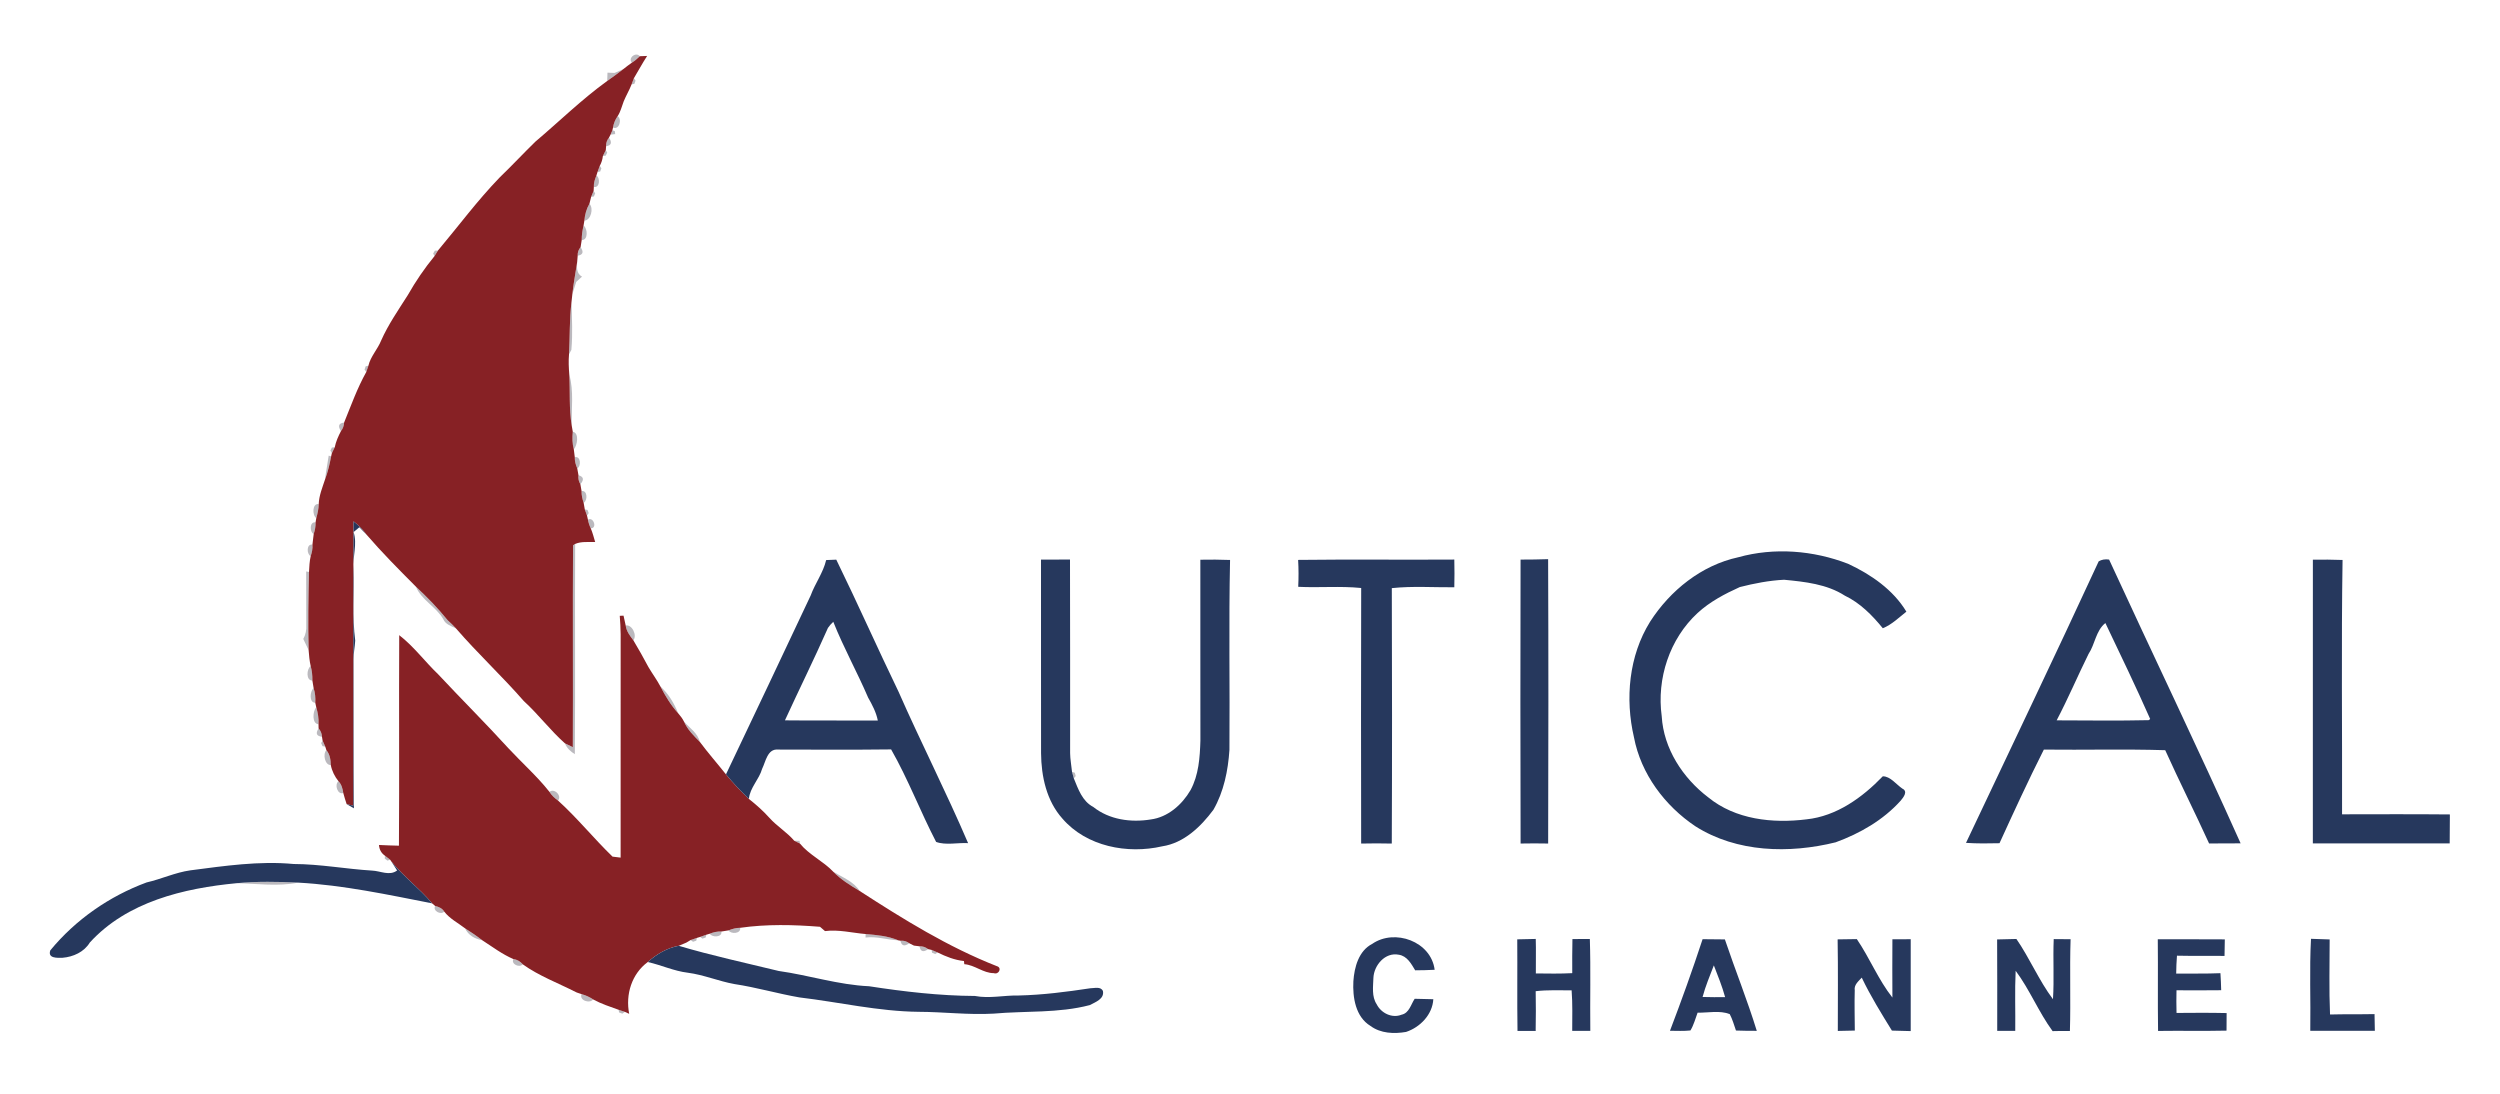
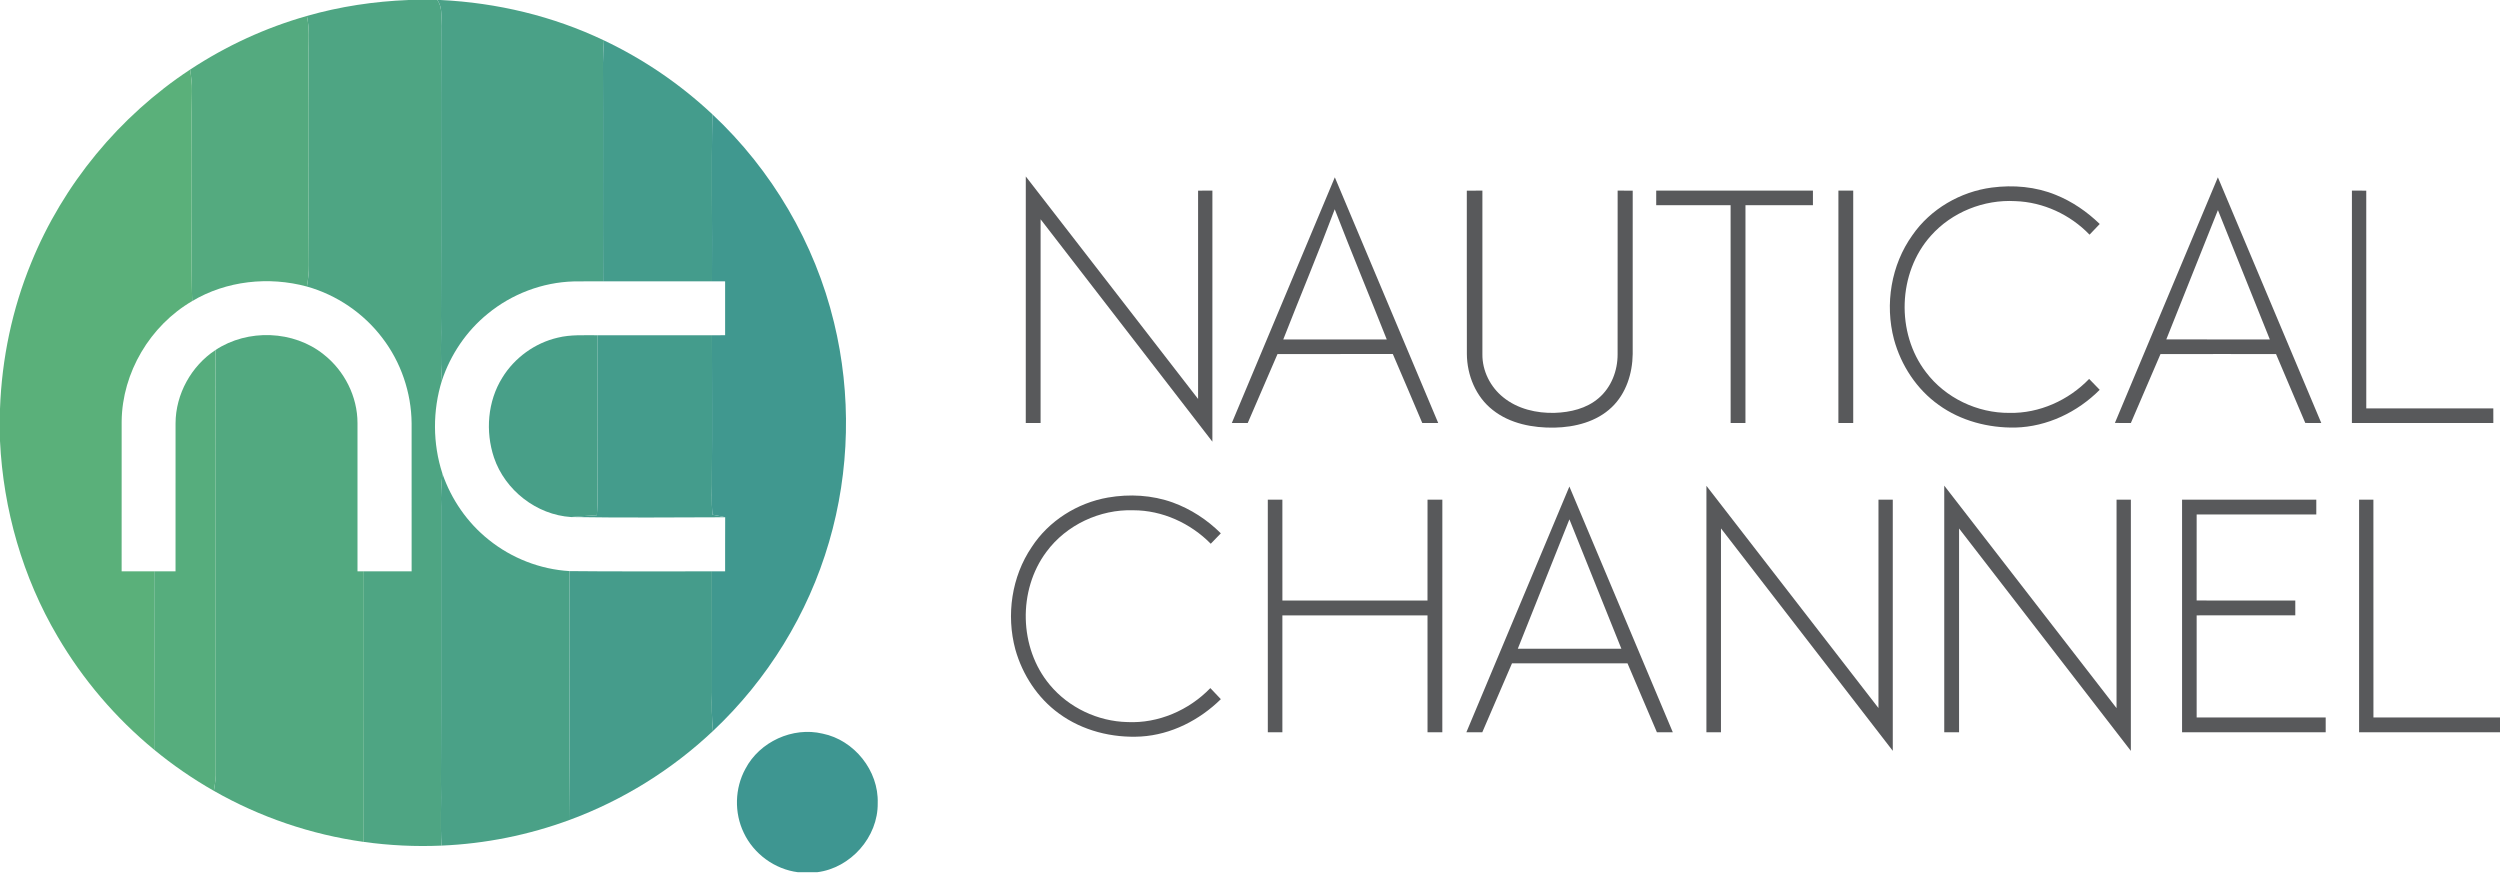
- <svg xmlns="http://www.w3.org/2000/svg" width="800pt" height="350pt" viewBox="0 0 800 350" version="1.1">
-   <g id="#302b3b54">
-     <path fill="#302b3b" opacity="0.33" d=" M 202.20 20.05 C 200.81 18.58 203.53 16.46 204.74 17.99 C 203.96 18.75 203.14 19.49 202.20 20.05 Z" />
-     <path fill="#302b3b" opacity="0.33" d=" M 196.67 23.33 C 197.58 22.92 198.50 22.53 199.43 22.14 C 197.76 23.46 196.04 24.69 194.31 25.91 C 194.33 25.25 194.37 23.92 194.39 23.25 C 195.15 23.28 195.91 23.31 196.67 23.33 Z" />
-     <path fill="#302b3b" opacity="0.33" d=" M 202.10 27.01 C 202.29 26.51 202.66 25.52 202.85 25.02 L 203.38 25.81 L 202.99 26.84 L 202.10 27.01 Z" />
-     <path fill="#302b3b" opacity="0.33" d=" M 199.52 32.62 C 199.53 32.58 199.57 32.50 199.58 32.45 C 199.57 32.50 199.53 32.58 199.52 32.62 Z" />
-     <path fill="#302b3b" opacity="0.33" d=" M 196.17 40.81 C 196.36 39.49 196.88 38.25 197.65 37.16 C 199.17 38.17 198.10 41.72 196.17 40.81 Z" />
-     <path fill="#302b3b" opacity="0.33" d=" M 195.36 43.09 C 195.51 42.73 195.82 42.02 195.97 41.67 L 196.76 41.98 L 196.86 42.91 C 196.49 42.95 195.74 43.04 195.36 43.09 Z" />
-     <path fill="#302b3b" opacity="0.33" d=" M 193.95 46.80 C 193.90 45.77 194.21 44.85 194.88 44.04 C 195.95 45.61 195.64 46.53 193.95 46.80 Z" />
-     <path fill="#302b3b" opacity="0.33" d=" M 192.92 49.92 C 193.16 49.45 193.63 48.50 193.86 48.03 L 194.31 48.84 L 193.83 49.81 L 192.92 49.92 Z" />
-     <path fill="#302b3b" opacity="0.33" d=" M 191.19 55.07 C 191.37 54.57 191.74 53.57 191.93 53.07 L 192.45 53.85 L 192.07 54.87 L 191.19 55.07 Z" />
-     <path fill="#302b3b" opacity="0.33" d=" M 190.03 59.81 C 189.96 58.54 190.37 57.33 190.85 56.17 C 192.16 56.98 191.90 60.26 190.03 59.81 Z" />
-     <path fill="#302b3b" opacity="0.33" d=" M 189.16 63.01 C 189.36 62.53 189.76 61.55 189.96 61.07 L 190.46 61.86 L 190.05 62.86 L 189.16 63.01 Z" />
-     <path fill="#302b3b" opacity="0.33" d=" M 187.00 70.61 C 187.15 68.70 187.65 66.85 188.62 65.19 C 190.05 66.68 189.08 70.49 187.00 70.61 Z" />
-     <path fill="#302b3b" opacity="0.33" d=" M 186.15 76.79 C 186.14 75.22 186.38 73.68 186.74 72.16 C 188.09 73.14 188.24 76.96 186.15 76.79 Z" />
-     <path fill="#302b3b" opacity="0.33" d=" M 184.86 81.82 C 184.80 80.79 185.11 79.88 185.79 79.09 C 186.86 80.65 186.55 81.56 184.86 81.82 Z" />
-     <path fill="#302b3b" opacity="0.33" d=" M 139.17 80.19 L 140.13 80.19 C 139.86 80.63 139.31 81.52 139.04 81.96 L 138.61 81.12 L 139.17 80.19 Z" />
-     <path fill="#302b3b" opacity="0.33" d=" M 183.15 94.16 C 183.50 90.68 184.21 87.24 184.70 83.78 C 184.61 85.55 184.39 87.51 186.24 88.52 C 185.63 89.08 185.01 89.64 184.40 90.20 C 183.99 91.52 183.58 92.84 183.15 94.16 Z" />
-     <path fill="#302b3b" opacity="0.33" d=" M 130.41 94.57 C 130.44 94.52 130.51 94.41 130.54 94.36 C 130.51 94.41 130.44 94.52 130.41 94.57 Z" />
-     <path fill="#302b3b" opacity="0.33" d=" M 182.09 113.35 C 182.38 107.82 182.20 102.26 182.87 96.75 C 183.02 101.81 183.30 106.92 182.84 111.96 C 182.65 112.31 182.28 113.01 182.09 113.35 Z" />
-     <path fill="#302b3b" opacity="0.33" d=" M 117.01 117.22 L 117.89 117.02 C 117.72 117.53 117.38 118.53 117.21 119.04 L 116.65 118.26 L 117.01 117.22 Z" />
-     <path fill="#302b3b" opacity="0.33" d=" M 182.17 119.84 C 183.67 125.15 182.84 130.74 182.95 136.18 C 182.05 130.78 182.46 125.28 182.17 119.84 Z" />
-     <path fill="#302b3b" opacity="0.33" d=" M 109.10 137.96 C 108.04 136.32 108.37 135.41 110.11 135.23 C 110.06 136.25 109.73 137.16 109.10 137.96 Z" />
-     <path fill="#302b3b" opacity="0.33" d=" M 183.29 138.16 C 185.40 138.50 184.77 142.49 183.62 143.80 C 183.11 141.95 183.12 140.04 183.29 138.16 Z" />
-     <path fill="#302b3b" opacity="0.33" d=" M 106.21 143.21 L 107.12 143.12 C 106.89 143.59 106.43 144.53 106.20 145.00 L 105.73 144.18 L 106.21 143.21 Z" />
-     <path fill="#302b3b" opacity="0.33" d=" M 105.18 145.81 L 105.97 146.03 C 105.49 148.53 104.92 151.02 104.02 153.40 C 104.29 150.85 104.83 148.35 105.18 145.81 Z" />
-     <path fill="#302b3b" opacity="0.33" d=" M 183.93 146.30 C 185.81 145.82 186.07 149.11 184.72 149.89 C 184.23 148.75 183.88 147.55 183.93 146.30 Z" />
-     <path fill="#302b3b" opacity="0.33" d=" M 185.11 152.07 C 186.77 152.54 186.97 153.50 185.72 154.95 C 185.18 154.06 184.97 153.10 185.11 152.07 Z" />
-     <path fill="#302b3b" opacity="0.33" d=" M 186.10 157.14 C 188.00 156.80 188.10 160.13 186.77 160.91 C 186.35 159.69 186.06 158.43 186.10 157.14 Z" />
-     <path fill="#302b3b" opacity="0.33" d=" M 101.21 165.81 C 99.85 164.82 99.92 160.97 101.99 161.31 C 101.96 162.85 101.62 164.34 101.21 165.81 Z" />
-     <path fill="#302b3b" opacity="0.33" d=" M 187.13 163.00 L 188.01 163.18 L 188.39 164.20 L 187.84 164.98 C 187.67 164.49 187.31 163.49 187.13 163.00 Z" />
-     <path fill="#302b3b" opacity="0.33" d=" M 188.14 166.30 C 189.87 165.19 191.24 169.11 189.04 169.06 C 188.61 168.18 188.31 167.26 188.14 166.30 Z" />
-     <path fill="#302b3b" opacity="0.33" d=" M 100.38 170.90 C 99.02 170.15 99.05 166.82 100.98 167.16 C 101.02 168.44 100.79 169.69 100.38 170.90 Z" />
-     <path fill="#302b3b" opacity="0.33" d=" M 99.42 177.97 C 98.05 177.26 98.08 173.93 99.98 174.28 C 100.10 175.54 99.81 176.78 99.42 177.97 Z" />
-     <path fill="#302b3b" opacity="0.33" d=" M 183.37 174.50 L 184.05 174.06 C 183.93 196.48 184.13 218.91 183.95 241.33 C 182.56 240.51 181.39 239.39 180.78 237.87 C 181.41 238.17 182.67 238.78 183.30 239.09 C 183.40 217.56 183.24 196.03 183.37 174.50 Z" />
-     <path fill="#302b3b" opacity="0.33" d=" M 97.98 182.87 L 98.88 183.02 C 98.67 191.36 98.54 199.72 98.76 208.06 C 98.19 206.86 97.62 205.66 97.05 204.46 C 97.82 203.10 98.10 201.56 98.01 200.02 C 97.99 194.30 97.98 188.59 97.98 182.87 Z" />
-     <path fill="#302b3b" opacity="0.33" d=" M 133.08 187.72 C 136.67 191.08 140.13 194.60 143.22 198.44 C 144.15 199.30 145.09 200.16 145.94 201.12 C 144.44 200.35 142.57 199.84 141.85 198.15 C 139.57 194.15 134.87 192.05 133.08 187.72 Z" />
-     <path fill="#302b3b" opacity="0.33" d=" M 200.22 200.16 C 202.24 199.72 203.98 203.33 202.67 204.89 C 201.58 203.47 200.44 201.99 200.22 200.16 Z" />
-     <path fill="#302b3b" opacity="0.33" d=" M 99.42 213.14 C 99.83 214.64 99.99 216.20 99.96 217.76 C 97.89 217.84 98.07 214.11 99.42 213.14 Z" />
-     <path fill="#302b3b" opacity="0.33" d=" M 207.46 213.39 C 207.49 213.44 207.54 213.54 207.57 213.58 C 207.54 213.54 207.49 213.44 207.46 213.39 Z" />
-     <path fill="#302b3b" opacity="0.33" d=" M 100.36 220.19 C 100.85 221.70 100.99 223.29 100.89 224.88 C 98.85 224.89 99.14 221.23 100.36 220.19 Z" />
-     <path fill="#302b3b" opacity="0.33" d=" M 211.32 219.65 C 213.92 221.98 215.72 225.05 217.03 228.27 C 214.69 225.70 212.90 222.71 211.32 219.65 Z" />
-     <path fill="#302b3b" opacity="0.33" d=" M 167.55 224.26 C 167.59 224.30 167.67 224.38 167.71 224.42 C 167.67 224.38 167.59 224.30 167.55 224.26 Z" />
-     <path fill="#302b3b" opacity="0.33" d=" M 101.19 226.28 C 101.71 228.06 102.04 229.90 101.92 231.77 C 99.75 231.58 100.06 227.64 101.19 226.28 Z" />
-     <path fill="#302b3b" opacity="0.33" d=" M 218.87 230.90 C 220.67 232.95 223.28 234.58 223.94 237.40 C 222.00 235.44 219.98 233.48 218.87 230.90 Z" />
-     <path fill="#302b3b" opacity="0.33" d=" M 101.95 233.09 C 102.63 233.85 102.99 234.74 103.03 235.76 C 101.27 235.56 100.91 234.67 101.95 233.09 Z" />
-     <path fill="#302b3b" opacity="0.33" d=" M 103.23 236.99 C 103.45 237.48 103.88 238.44 104.09 238.93 L 103.20 238.78 L 102.76 237.79 L 103.23 236.99 Z" />
-     <path fill="#302b3b" opacity="0.33" d=" M 104.44 240.03 C 105.55 241.39 105.83 243.10 105.85 244.81 C 103.96 244.91 103.22 241.28 104.44 240.03 Z" />
-     <path fill="#302b3b" opacity="0.33" d=" M 343.05 247.01 L 343.94 247.27 L 344.23 248.34 L 343.62 249.07 C 343.48 248.55 343.19 247.52 343.05 247.01 Z" />
-     <path fill="#302b3b" opacity="0.33" d=" M 108.31 249.99 C 109.30 251.01 109.65 252.39 109.85 253.76 C 108.02 254.44 106.93 251.03 108.31 249.99 Z" />
-     <path fill="#302b3b" opacity="0.33" d=" M 175.84 253.42 C 177.32 252.04 179.95 254.69 178.56 256.17 C 177.49 255.42 176.53 254.53 175.84 253.42 Z" />
-     <path fill="#302b3b" opacity="0.33" d=" M 254.16 269.04 C 254.59 269.04 255.45 269.04 255.87 269.05 L 255.96 269.92 C 255.51 269.70 254.61 269.26 254.16 269.04 Z" />
-     <path fill="#302b3b" opacity="0.33" d=" M 123.18 273.82 C 123.60 274.15 124.44 274.79 124.85 275.12 L 123.98 275.40 L 123.12 274.74 L 123.18 273.82 Z" />
-     <path fill="#302b3b" opacity="0.33" d=" M 266.63 278.94 C 269.56 280.74 273.21 282.09 275.09 285.11 C 272.09 283.31 269.07 281.47 266.63 278.94 Z" />
-     <path fill="#302b3b" opacity="0.33" d=" M 75.75 282.62 C 82.29 282.01 88.87 282.12 95.43 282.44 C 88.94 283.73 82.29 282.77 75.75 282.62 Z" />
-     <path fill="#302b3b" opacity="0.33" d=" M 139.25 289.91 C 140.39 290.17 141.53 290.66 142.15 291.71 C 141.09 292.91 138.36 291.45 139.25 289.91 Z" />
-     <path fill="#302b3b" opacity="0.33" d=" M 148.81 297.06 C 150.69 298.26 152.55 299.49 154.30 300.87 C 151.97 300.46 149.83 299.29 148.81 297.06 Z" />
-     <path fill="#302b3b" opacity="0.33" d=" M 233.13 297.72 C 234.31 297.25 235.56 296.89 236.85 296.90 C 237.18 298.78 233.95 299.04 233.13 297.72 Z" />
-     <path fill="#302b3b" opacity="0.33" d=" M 227.12 298.79 C 228.30 298.31 229.55 298.01 230.84 298.09 C 231.18 299.96 227.91 300.08 227.12 298.79 Z" />
-     <path fill="#302b3b" opacity="0.33" d=" M 224.03 299.82 C 224.53 299.64 225.53 299.29 226.03 299.11 L 225.81 300.00 L 224.78 300.36 L 224.03 299.82 Z" />
-     <path fill="#302b3b" opacity="0.33" d=" M 277.00 298.89 C 280.54 299.21 284.13 299.49 287.44 300.91 C 283.93 300.75 280.52 299.58 276.97 300.01 L 277.00 298.89 Z" />
-     <path fill="#302b3b" opacity="0.33" d=" M 220.99 300.82 C 221.50 300.65 222.51 300.31 223.01 300.13 L 222.81 301.01 L 221.77 301.37 L 220.99 300.82 Z" />
-     <path fill="#302b3b" opacity="0.33" d=" M 219.55 301.67 C 219.59 301.65 219.69 301.60 219.74 301.57 C 219.69 301.60 219.59 301.65 219.55 301.67 Z" />
-     <path fill="#302b3b" opacity="0.33" d=" M 288.13 301.03 C 289.17 300.94 290.11 301.20 290.95 301.83 C 289.44 302.97 288.50 302.71 288.13 301.03 Z" />
-     <path fill="#302b3b" opacity="0.33" d=" M 292.33 302.53 C 292.38 302.55 292.48 302.59 292.53 302.60 C 292.48 302.59 292.38 302.55 292.33 302.53 Z" />
-     <path fill="#302b3b" opacity="0.33" d=" M 294.25 302.82 C 295.27 302.77 296.19 303.08 297.00 303.73 C 295.45 304.83 294.53 304.52 294.25 302.82 Z" />
-     <path fill="#302b3b" opacity="0.33" d=" M 298.11 303.97 C 298.60 304.18 299.57 304.59 300.06 304.80 L 299.25 305.30 L 298.25 304.86 L 298.11 303.97 Z" />
-     <path fill="#302b3b" opacity="0.33" d=" M 164.30 306.91 C 165.49 307.04 166.51 307.68 167.28 308.58 C 166.26 309.82 163.39 308.49 164.30 306.91 Z" />
-     <path fill="#302b3b" opacity="0.33" d=" M 655.25 314.29 C 655.75 314.77 655.75 314.77 655.25 314.29 Z" />
-     <path fill="#302b3b" opacity="0.33" d=" M 184.38 317.52 C 184.43 317.54 184.54 317.59 184.59 317.61 C 184.54 317.59 184.43 317.54 184.38 317.52 Z" />
-     <path fill="#302b3b" opacity="0.33" d=" M 186.10 318.13 C 187.42 318.48 188.67 319.04 189.81 319.82 C 188.66 321.28 185.24 320.09 186.10 318.13 Z" />
-     <path fill="#302b3b" opacity="0.33" d=" M 197.93 323.12 C 198.44 323.29 199.44 323.63 199.95 323.80 L 199.16 324.37 L 198.13 324.01 L 197.93 323.12 Z" />
+ <svg xmlns="http://www.w3.org/2000/svg" width="1264pt" height="441pt" viewBox="0 0 1264 441" version="1.1">
+   <g id="#4ea583ff">
+     <path fill="#4ea583" opacity="1.00" d=" M 206.63 0.00 L 221.12 0.00 C 224.19 4.39 222.85 10.00 223.07 15.00 C 222.89 63.33 223.15 111.67 222.97 160.01 C 223.25 170.81 222.50 181.62 223.44 192.40 C 218.69 207.60 218.75 224.30 223.68 239.45 C 223.12 244.96 222.82 250.49 223.03 256.02 C 222.93 302.35 223.15 348.67 222.96 395.00 C 223.20 405.84 222.63 416.70 223.21 427.54 C 210.09 428.12 196.93 427.47 183.92 425.67 C 184.02 380.07 183.91 334.47 183.96 288.87 C 192.01 288.87 200.06 288.88 208.12 288.87 C 208.12 263.90 208.14 238.93 208.11 213.96 C 207.97 198.47 202.71 183.07 193.26 170.79 C 183.81 158.34 170.23 149.11 155.19 144.88 C 155.78 141.30 156.23 137.67 156.17 134.03 C 155.85 98.37 156.34 62.71 155.93 27.05 C 156.08 20.72 156.52 14.32 155.17 8.07 C 171.90 3.26 189.24 0.69 206.63 0.00 Z" />
  </g>
-   <g id="#872125ff">
-     <path fill="#872125" opacity="1.00" d=" M 204.74 17.99 C 205.32 17.96 206.49 17.92 207.08 17.90 C 205.58 20.22 204.26 22.65 202.85 25.02 C 202.66 25.52 202.29 26.51 202.10 27.01 C 201.38 28.88 200.33 30.60 199.58 32.45 C 199.57 32.50 199.53 32.58 199.52 32.62 C 198.94 34.15 198.56 35.78 197.65 37.16 C 196.88 38.25 196.36 39.49 196.17 40.81 L 195.97 41.67 C 195.82 42.02 195.51 42.73 195.36 43.09 L 194.88 44.04 C 194.21 44.85 193.90 45.77 193.95 46.80 L 193.86 48.03 C 193.63 48.50 193.16 49.45 192.92 49.92 C 192.80 51.03 192.47 52.08 191.93 53.07 C 191.74 53.57 191.37 54.57 191.19 55.07 L 190.85 56.17 C 190.37 57.33 189.96 58.54 190.03 59.81 L 189.96 61.07 C 189.76 61.55 189.36 62.53 189.16 63.01 C 189.03 63.56 188.76 64.64 188.62 65.19 C 187.65 66.85 187.15 68.70 187.00 70.61 L 186.74 72.16 C 186.38 73.68 186.14 75.22 186.15 76.79 C 186.06 77.36 185.88 78.52 185.79 79.09 C 185.11 79.88 184.80 80.79 184.86 81.82 C 184.82 82.31 184.74 83.29 184.70 83.78 C 184.21 87.24 183.50 90.68 183.15 94.16 C 183.08 94.81 182.94 96.10 182.87 96.75 C 182.20 102.26 182.38 107.82 182.09 113.35 C 181.89 115.51 182.00 117.68 182.17 119.84 C 182.46 125.28 182.05 130.78 182.95 136.18 C 183.04 136.68 183.21 137.66 183.29 138.16 C 183.12 140.04 183.11 141.95 183.62 143.80 C 183.69 144.42 183.85 145.68 183.93 146.30 C 183.88 147.55 184.23 148.75 184.72 149.89 C 184.82 150.43 185.01 151.53 185.11 152.07 C 184.97 153.10 185.18 154.06 185.72 154.95 C 185.81 155.50 186.00 156.59 186.10 157.14 C 186.06 158.43 186.35 159.69 186.77 160.91 C 186.86 161.43 187.04 162.47 187.13 163.00 C 187.31 163.49 187.67 164.49 187.84 164.98 L 188.14 166.30 C 188.31 167.26 188.61 168.18 189.04 169.06 C 189.63 170.47 190.02 171.96 190.45 173.43 C 188.32 173.53 186.07 173.18 184.05 174.06 L 183.37 174.50 C 183.24 196.03 183.40 217.56 183.30 239.09 C 182.67 238.78 181.41 238.17 180.78 237.87 C 176.09 233.70 172.33 228.66 167.71 224.42 C 167.67 224.38 167.59 224.30 167.55 224.26 C 160.61 216.31 152.84 209.10 145.94 201.12 C 145.09 200.16 144.15 199.30 143.22 198.44 C 140.13 194.60 136.67 191.08 133.08 187.72 C 127.67 182.29 122.26 176.85 117.26 171.05 C 116.08 169.45 114.69 168.04 113.12 166.82 C 112.98 197.15 113.10 227.48 113.05 257.81 C 112.52 257.68 111.46 257.44 110.93 257.32 C 110.53 256.14 110.17 254.96 109.85 253.76 C 109.65 252.39 109.30 251.01 108.31 249.99 C 107.10 248.48 106.22 246.71 105.85 244.81 C 105.83 243.10 105.55 241.39 104.44 240.03 L 104.09 238.93 C 103.88 238.44 103.45 237.48 103.23 236.99 L 103.03 235.76 C 102.99 234.74 102.63 233.85 101.95 233.09 L 101.92 231.77 C 102.04 229.90 101.71 228.06 101.19 226.28 L 100.89 224.88 C 100.99 223.29 100.85 221.70 100.36 220.19 C 100.26 219.58 100.06 218.37 99.96 217.76 C 99.99 216.20 99.83 214.64 99.42 213.14 C 99.04 211.46 98.88 209.76 98.76 208.06 C 98.54 199.72 98.67 191.36 98.88 183.02 C 98.98 181.33 99.04 179.62 99.42 177.97 C 99.81 176.78 100.10 175.54 99.98 174.28 C 100.08 173.43 100.28 171.74 100.38 170.90 C 100.79 169.69 101.02 168.44 100.98 167.16 L 101.21 165.81 C 101.62 164.34 101.96 162.85 101.99 161.31 C 102.09 158.56 103.17 155.99 104.02 153.40 C 104.92 151.02 105.49 148.53 105.97 146.03 L 106.20 145.00 C 106.43 144.53 106.89 143.59 107.12 143.12 C 107.48 141.30 108.26 139.60 109.10 137.96 C 109.73 137.16 110.06 136.25 110.11 135.23 C 112.32 129.81 114.32 124.18 117.21 119.04 C 117.38 118.53 117.72 117.53 117.89 117.02 C 118.57 114.08 120.86 111.75 121.98 108.94 C 124.24 103.84 127.43 99.27 130.41 94.57 C 130.44 94.52 130.51 94.41 130.54 94.36 C 133.03 89.99 135.84 85.85 139.04 81.96 C 139.31 81.52 139.86 80.63 140.13 80.19 C 146.70 72.36 152.81 64.11 159.93 56.75 C 163.81 53.02 167.47 49.08 171.32 45.33 C 178.98 38.85 186.17 31.79 194.31 25.91 C 196.04 24.69 197.76 23.46 199.43 22.14 C 200.34 21.43 201.25 20.71 202.20 20.05 C 203.14 19.49 203.96 18.75 204.74 17.99 Z" />
-     <path fill="#872125" opacity="1.00" d=" M 198.32 197.06 C 198.62 197.05 199.23 197.03 199.53 197.01 C 199.70 197.80 200.05 199.37 200.22 200.16 C 200.44 201.99 201.58 203.47 202.67 204.89 C 204.33 207.69 205.94 210.51 207.46 213.39 C 207.49 213.44 207.54 213.54 207.57 213.58 C 208.78 215.63 210.20 217.54 211.32 219.65 C 212.90 222.71 214.69 225.70 217.03 228.27 C 217.73 229.07 218.39 229.93 218.87 230.90 C 219.98 233.48 222.00 235.44 223.94 237.40 C 226.60 240.97 229.54 244.31 232.31 247.80 C 234.58 250.57 237.05 253.18 239.64 255.65 C 241.98 257.51 244.23 259.49 246.22 261.72 C 248.63 264.41 251.81 266.29 254.16 269.04 C 254.61 269.26 255.51 269.70 255.96 269.92 C 258.93 273.56 263.40 275.54 266.63 278.94 C 269.07 281.47 272.09 283.31 275.09 285.11 C 289.10 294.17 303.39 303.05 319.02 309.18 C 320.70 309.66 319.65 311.98 318.02 311.41 C 314.63 311.41 311.94 308.79 308.58 308.54 C 308.55 308.29 308.49 307.78 308.46 307.53 C 305.50 307.22 302.71 306.11 300.06 304.80 C 299.57 304.59 298.60 304.18 298.11 303.97 L 297.00 303.73 C 296.19 303.08 295.27 302.77 294.25 302.82 L 292.53 302.60 C 292.48 302.59 292.38 302.55 292.33 302.53 L 290.95 301.83 C 290.11 301.20 289.17 300.94 288.13 301.03 L 287.44 300.91 C 284.13 299.49 280.54 299.21 277.00 298.89 C 272.67 298.52 268.36 297.39 264.00 297.95 C 263.60 297.60 262.80 296.91 262.40 296.57 C 253.90 295.89 245.31 295.69 236.85 296.90 C 235.56 296.89 234.31 297.25 233.13 297.72 C 232.55 297.81 231.41 298.00 230.84 298.09 C 229.55 298.01 228.30 298.31 227.12 298.79 L 226.03 299.11 C 225.53 299.29 224.53 299.64 224.03 299.82 L 223.01 300.13 C 222.51 300.31 221.50 300.65 220.99 300.82 L 219.74 301.57 C 219.69 301.60 219.59 301.65 219.55 301.67 C 218.96 301.92 217.79 302.41 217.20 302.66 C 213.43 303.34 210.11 305.34 207.28 307.85 C 202.13 311.66 200.12 318.25 201.34 324.42 L 199.95 323.80 C 199.44 323.63 198.44 323.29 197.93 323.12 C 195.18 322.14 192.37 321.22 189.81 319.82 C 188.67 319.04 187.42 318.48 186.10 318.13 L 184.59 317.61 C 184.54 317.59 184.43 317.54 184.38 317.52 C 178.67 314.60 172.49 312.32 167.28 308.58 C 166.51 307.68 165.49 307.04 164.30 306.91 C 160.76 305.39 157.55 302.98 154.30 300.87 C 152.55 299.49 150.69 298.26 148.81 297.06 C 146.56 295.32 143.91 294.00 142.15 291.71 C 141.53 290.66 140.39 290.17 139.25 289.91 C 139.01 289.70 138.52 289.28 138.27 289.07 C 134.26 284.28 129.15 280.56 125.23 275.67 L 124.85 275.12 C 124.44 274.79 123.60 274.15 123.18 273.82 C 122.02 273.02 121.38 271.87 121.27 270.39 C 123.40 270.49 125.53 270.58 127.66 270.62 C 127.81 248.17 127.63 225.71 127.75 203.25 C 132.42 206.85 135.96 211.71 140.22 215.78 C 147.63 223.72 155.35 231.38 162.67 239.42 C 167.02 244.11 171.87 248.39 175.84 253.42 C 176.53 254.53 177.49 255.42 178.56 256.17 C 184.75 261.77 190.01 268.32 196.01 274.12 C 196.66 274.20 197.95 274.36 198.60 274.44 C 198.59 250.62 198.58 226.80 198.61 202.99 C 198.60 201.01 198.47 199.03 198.32 197.06 Z" />
+   <g id="#4aa187ff">
+     <path fill="#4aa187" opacity="1.00" d=" M 221.12 0.00 L 222.72 0.00 C 251.25 1.39 279.55 8.11 305.36 20.43 C 305.11 24.28 304.88 28.14 304.87 32.00 C 305.00 68.75 304.82 105.50 304.95 142.25 C 299.97 142.29 294.98 142.18 290.00 142.29 C 274.25 142.74 258.74 148.63 246.59 158.64 C 235.84 167.36 227.79 179.27 223.44 192.40 C 222.50 181.62 223.25 170.81 222.97 160.01 C 223.15 111.67 222.89 63.33 223.07 15.00 C 222.85 10.00 224.19 4.39 221.12 0.00 Z" />
+     <path fill="#4aa187" opacity="1.00" d=" M 223.68 239.45 C 228.16 252.47 236.27 264.27 247.05 272.86 C 258.62 282.22 273.12 287.87 287.98 288.75 C 288.12 330.66 287.73 372.57 288.19 414.48 C 267.38 422.18 245.37 426.61 223.21 427.54 C 222.63 416.70 223.20 405.84 222.96 395.00 C 223.15 348.67 222.93 302.35 223.03 256.02 C 222.82 250.49 223.12 244.96 223.68 239.45 Z" />
  </g>
-   <g id="#26385dff">
-     <path fill="#26385d" opacity="1.00" d=" M 113.12 166.82 C 114.69 168.04 116.08 169.45 117.26 171.05 C 116.69 170.47 115.56 169.30 115.00 168.72 C 114.37 169.22 113.76 169.74 113.15 170.26 C 114.41 174.15 112.79 178.10 113.14 182.06 C 113.39 189.71 112.68 197.39 113.67 205.00 C 113.56 207.00 113.12 208.97 113.15 210.98 C 113.20 226.88 113.12 242.77 113.25 258.66 C 112.47 258.21 111.69 257.77 110.93 257.32 C 111.46 257.44 112.52 257.68 113.05 257.81 C 113.10 227.48 112.98 197.15 113.12 166.82 Z" />
-     <path fill="#26385d" opacity="1.00" d=" M 556.25 178.32 C 567.77 175.11 580.29 176.12 591.40 180.42 C 598.72 183.83 605.82 188.72 610.04 195.73 C 607.63 197.63 605.39 199.86 602.50 201.04 C 599.11 196.88 595.24 192.95 590.35 190.61 C 584.57 186.89 577.57 186.17 570.90 185.52 C 566.12 185.76 561.37 186.68 556.74 187.86 C 551.92 190.04 547.15 192.55 543.24 196.15 C 534.26 204.43 530.10 217.16 531.75 229.19 C 532.35 239.56 538.49 248.95 546.62 255.14 C 555.34 262.27 567.23 263.54 578.07 262.19 C 587.71 261.18 595.95 255.21 602.49 248.42 C 604.89 248.38 606.80 251.03 608.76 252.36 C 610.64 253.25 609.09 255.16 608.23 256.20 C 602.63 262.43 595.20 266.69 587.41 269.54 C 572.56 273.21 555.77 272.82 542.54 264.42 C 532.75 257.87 525.08 247.63 522.87 235.94 C 519.99 223.59 521.23 209.85 528.03 198.95 C 534.45 188.93 544.49 180.87 556.25 178.32 Z" />
-     <path fill="#26385d" opacity="1.00" d=" M 264.37 179.22 C 265.45 179.17 266.53 179.13 267.61 179.09 C 274.45 193.09 280.75 207.32 287.53 221.34 C 294.69 237.61 302.80 253.48 309.79 269.80 C 306.44 269.61 302.64 270.54 299.56 269.42 C 294.51 259.70 290.60 249.33 285.16 239.81 C 273.09 239.96 261.02 239.88 248.95 239.86 C 245.57 239.56 245.03 243.72 243.88 246.02 C 242.91 249.44 239.98 252.05 239.64 255.65 C 237.05 253.18 234.58 250.57 232.31 247.80 C 241.39 228.74 250.41 209.68 259.41 190.57 C 260.83 186.68 263.41 183.30 264.37 179.22 M 264.95 200.92 C 260.55 210.87 255.71 220.63 251.18 230.51 C 261.09 230.62 270.99 230.51 280.90 230.57 C 280.38 227.93 279.11 225.55 277.80 223.23 C 274.29 215.05 269.94 207.25 266.65 198.97 C 266.01 199.56 265.44 200.21 264.95 200.92 Z" />
-     <path fill="#26385d" opacity="1.00" d=" M 333.12 179.08 C 336.21 179.09 339.31 179.09 342.40 179.05 C 342.48 199.71 342.41 220.36 342.44 241.01 C 342.46 243.02 342.86 245.00 343.05 247.01 C 343.19 247.52 343.48 248.55 343.62 249.07 C 345.03 252.50 346.31 256.37 349.84 258.22 C 354.97 262.31 361.88 263.26 368.21 262.23 C 373.70 261.53 378.25 257.51 380.96 252.86 C 383.59 248.02 383.96 242.40 384.13 237.01 C 384.09 217.71 384.13 198.41 384.11 179.11 C 387.28 179.05 390.45 179.06 393.62 179.19 C 393.18 199.44 393.58 219.71 393.42 239.97 C 392.98 246.59 391.62 253.33 388.29 259.13 C 384.27 264.54 378.84 269.77 371.92 270.82 C 360.78 273.38 347.70 270.90 339.99 261.97 C 334.89 256.30 333.20 248.45 333.14 241.02 C 333.10 220.37 333.14 199.73 333.12 179.08 Z" />
-     <path fill="#26385d" opacity="1.00" d=" M 415.40 179.17 C 432.06 178.96 448.72 179.17 465.38 179.06 C 465.45 182.01 465.45 184.97 465.38 187.93 C 458.71 187.98 452.02 187.50 445.38 188.20 C 445.46 215.44 445.49 242.69 445.37 269.94 C 442.10 269.86 438.83 269.86 435.57 269.94 C 435.52 242.68 435.50 215.42 435.58 188.16 C 428.88 187.48 422.14 188.12 415.43 187.78 C 415.57 184.91 415.57 182.04 415.40 179.17 Z" />
-     <path fill="#26385d" opacity="1.00" d=" M 486.58 179.07 C 489.52 179.07 492.46 179.03 495.40 178.93 C 495.52 209.26 495.50 239.60 495.41 269.93 C 492.47 269.87 489.53 269.87 486.59 269.93 C 486.49 239.65 486.52 209.36 486.58 179.07 Z" />
-     <path fill="#26385d" opacity="1.00" d=" M 671.58 179.63 C 672.53 179.06 673.64 178.87 674.91 179.06 C 688.86 209.37 703.36 239.42 717.00 269.87 C 713.63 269.88 710.26 269.89 706.91 269.91 C 702.35 259.90 697.39 250.08 692.87 240.06 C 679.93 239.66 666.97 240.02 654.03 239.87 C 649.05 249.73 644.43 259.78 639.84 269.83 C 636.26 269.92 632.68 269.95 629.12 269.72 C 643.31 239.69 657.68 209.74 671.58 179.63 M 668.33 209.27 C 664.85 216.31 661.79 223.54 658.13 230.51 C 667.96 230.53 677.80 230.68 687.63 230.45 L 688.05 230.06 C 683.48 219.73 678.58 209.56 673.72 199.37 C 670.64 201.84 670.43 206.13 668.33 209.27 Z" />
-     <path fill="#26385d" opacity="1.00" d=" M 740.12 179.10 C 743.28 179.05 746.45 179.07 749.62 179.19 C 749.20 206.31 749.53 233.45 749.46 260.58 C 760.96 260.56 772.46 260.51 783.96 260.62 C 783.91 263.71 783.90 266.80 783.90 269.89 C 769.30 269.87 754.70 269.90 740.11 269.88 C 740.12 239.62 740.10 209.36 740.12 179.10 Z" />
-     <path fill="#26385d" opacity="1.00" d=" M 60.90 278.51 C 71.85 277.09 82.92 275.44 93.97 276.48 C 102.39 276.50 110.69 278.08 119.08 278.59 C 121.76 278.70 124.66 280.38 127.07 278.55 C 126.45 277.60 125.84 276.63 125.23 275.67 C 129.15 280.56 134.26 284.28 138.27 289.07 C 124.10 286.30 109.90 283.23 95.43 282.44 C 88.87 282.12 82.29 282.01 75.75 282.62 C 58.80 284.23 40.65 288.55 28.74 301.61 C 26.90 304.65 23.44 306.20 20.00 306.49 C 18.31 306.52 15.19 306.72 16.10 304.11 C 24.20 294.28 34.99 286.78 46.91 282.38 C 51.64 281.30 56.08 279.19 60.90 278.51 Z" />
-     <path fill="#26385d" opacity="1.00" d=" M 439.11 302.04 C 446.30 297.06 457.95 301.25 459.09 310.33 C 457.01 310.44 454.93 310.49 452.86 310.50 C 451.60 308.42 450.27 305.90 447.60 305.51 C 443.25 304.64 439.66 308.87 439.49 312.94 C 439.41 315.74 438.89 318.87 440.54 321.37 C 441.95 324.20 445.46 325.94 448.51 324.70 C 450.94 324.19 451.49 321.40 452.70 319.61 C 454.68 319.68 456.67 319.71 458.66 319.75 C 458.40 324.65 454.44 328.74 449.93 330.22 C 446.09 330.88 441.81 330.71 438.57 328.31 C 433.76 325.40 432.81 319.16 433.08 314.01 C 433.38 309.52 434.77 304.26 439.11 302.04 Z" />
-     <path fill="#26385d" opacity="1.00" d=" M 503.18 300.50 C 505.03 300.51 506.89 300.51 508.75 300.47 C 509.06 310.26 508.78 320.07 508.90 329.87 C 506.96 329.86 505.03 329.86 503.11 329.87 C 503.11 325.54 503.25 321.22 502.92 316.91 C 499.08 316.92 495.24 316.73 491.42 317.18 C 491.48 321.42 491.51 325.67 491.41 329.91 C 489.47 329.89 487.53 329.89 485.60 329.89 C 485.45 320.12 485.60 310.36 485.52 300.59 C 487.49 300.56 489.46 300.51 491.44 300.46 C 491.56 304.14 491.43 307.82 491.47 311.50 C 495.35 311.55 499.24 311.61 503.12 311.41 C 503.10 307.77 503.10 304.14 503.18 300.50 Z" />
-     <path fill="#26385d" opacity="1.00" d=" M 657.19 300.51 C 658.98 300.53 660.78 300.54 662.59 300.55 C 662.27 310.34 662.66 320.13 662.37 329.92 C 660.51 329.90 658.67 329.90 656.83 329.96 C 652.37 323.87 649.53 316.72 645.01 310.65 C 644.70 317.05 644.96 323.47 644.88 329.88 C 642.95 329.87 641.03 329.87 639.11 329.87 C 639.10 320.12 639.15 310.37 639.08 300.62 C 641.13 300.58 643.19 300.54 645.25 300.47 C 649.52 306.67 652.45 313.74 656.95 319.75 C 657.36 313.34 656.92 306.92 657.19 300.51 Z" />
-     <path fill="#26385d" opacity="1.00" d=" M 534.39 329.85 C 538.08 320.17 541.60 310.39 544.83 300.54 C 547.20 300.55 549.58 300.56 551.96 300.61 C 555.26 310.40 559.13 319.99 562.17 329.87 C 559.94 329.88 557.73 329.85 555.51 329.77 C 554.89 328.00 554.39 326.17 553.51 324.51 C 550.28 323.26 546.62 324.11 543.23 324.06 C 542.52 325.97 542.00 327.99 540.94 329.75 C 538.76 329.98 536.57 329.86 534.39 329.85 M 548.43 308.92 C 547.16 312.26 545.74 315.56 544.83 319.03 C 547.23 319.10 549.63 319.11 552.04 319.09 C 551.09 315.61 549.72 312.27 548.43 308.92 Z" />
-     <path fill="#26385d" opacity="1.00" d=" M 588.04 300.60 C 590.08 300.57 592.13 300.55 594.18 300.51 C 598.29 306.54 601.04 313.48 605.57 319.22 C 605.50 313.00 605.56 306.78 605.57 300.57 C 607.52 300.56 609.47 300.56 611.43 300.55 C 611.44 310.35 611.46 320.15 611.43 329.95 C 609.41 329.89 607.41 329.84 605.41 329.79 C 602.00 324.26 598.56 318.72 595.76 312.84 C 594.71 314.01 593.23 315.12 593.52 316.92 C 593.39 321.20 593.52 325.49 593.54 329.78 C 591.72 329.82 589.91 329.86 588.10 329.90 C 588.09 320.13 588.21 310.36 588.04 300.60 Z" />
-     <path fill="#26385d" opacity="1.00" d=" M 690.49 300.56 C 697.64 300.61 704.79 300.52 711.94 300.60 C 711.89 302.36 711.87 304.12 711.85 305.89 C 706.77 305.84 701.70 305.93 696.63 305.82 C 696.48 307.73 696.40 309.64 696.38 311.55 C 701.10 311.50 705.82 311.62 710.54 311.42 C 710.66 313.23 710.73 315.05 710.78 316.87 C 706.01 316.94 701.24 316.90 696.48 316.89 C 696.42 319.30 696.42 321.72 696.49 324.14 C 701.83 324.09 707.18 324.06 712.52 324.18 C 712.48 326.05 712.47 327.92 712.49 329.80 C 705.18 329.97 697.88 329.79 690.58 329.90 C 690.44 320.12 690.60 310.34 690.49 300.56 Z" />
-     <path fill="#26385d" opacity="1.00" d=" M 739.29 329.85 C 739.45 320.04 738.99 310.21 739.52 300.42 C 741.50 300.51 743.49 300.57 745.49 300.62 C 745.49 308.62 745.26 316.64 745.61 324.64 C 750.35 324.51 755.10 324.61 759.85 324.51 C 759.88 326.28 759.91 328.07 759.95 329.85 C 753.06 329.88 746.18 329.88 739.29 329.85 Z" />
-     <path fill="#26385d" opacity="1.00" d=" M 207.28 307.85 C 210.11 305.34 213.43 303.34 217.20 302.66 C 227.75 305.79 238.50 308.10 249.18 310.71 C 258.87 312.07 268.29 315.16 278.12 315.60 C 289.32 317.33 300.62 318.64 311.97 318.71 C 316.63 319.60 321.30 318.46 325.98 318.56 C 333.65 318.38 341.28 317.40 348.86 316.25 C 350.15 316.25 352.26 315.57 352.94 317.14 C 353.43 319.67 350.51 320.68 348.73 321.63 C 338.69 324.27 328.21 323.44 317.96 324.36 C 309.93 324.82 301.94 323.80 293.93 323.78 C 281.07 323.64 268.51 320.68 255.80 319.17 C 248.83 317.96 242.02 315.95 235.02 314.90 C 229.97 313.99 225.19 311.93 220.09 311.27 C 215.67 310.74 211.60 308.81 207.28 307.85 Z" />
+   <g id="#54aa7fff">
+     <path fill="#54aa7f" opacity="1.00" d=" M 96.12 35.18 C 114.27 23.22 134.24 14.00 155.17 8.07 C 156.52 14.32 156.08 20.72 155.93 27.05 C 156.34 62.71 155.85 98.37 156.17 134.03 C 156.23 137.67 155.78 141.30 155.19 144.88 C 135.91 139.65 114.40 141.92 97.16 152.24 C 96.62 132.16 97.04 112.06 96.92 91.98 C 97.05 76.66 96.71 61.34 97.05 46.02 C 97.12 42.38 96.67 38.76 96.12 35.18 Z" />
+   </g>
+   <g id="#449c8cff">
+     <path fill="#449c8c" opacity="1.00" d=" M 305.36 20.43 C 325.42 29.93 343.98 42.60 360.17 57.79 C 359.67 85.94 360.17 114.10 359.98 142.25 C 341.63 142.25 323.29 142.25 304.95 142.25 C 304.82 105.50 305.00 68.75 304.87 32.00 C 304.88 28.14 305.11 24.28 305.36 20.43 Z" />
+     <path fill="#449c8c" opacity="1.00" d=" M 302.01 169.50 C 321.33 169.49 340.65 169.50 359.97 169.50 C 359.97 193.02 360.12 216.54 359.95 240.06 C 360.07 246.78 359.56 253.53 360.26 260.24 C 362.40 260.61 364.53 261.02 366.65 261.53 C 340.68 261.61 314.70 261.83 288.74 261.42 C 293.08 261.07 297.42 260.72 301.77 260.50 C 301.90 258.66 302.03 256.83 302.08 255.00 C 302.04 226.50 301.98 198.00 302.01 169.50 Z" />
+   </g>
+   <g id="#5ab07aff">
+     <path fill="#5ab07a" opacity="1.00" d=" M 15.77 132.88 C 31.91 93.20 60.37 58.74 96.12 35.18 C 96.67 38.76 97.12 42.38 97.05 46.02 C 96.71 61.34 97.05 76.66 96.92 91.98 C 97.04 112.06 96.62 132.16 97.16 152.24 C 75.91 164.62 61.78 188.35 61.51 212.99 C 61.50 238.29 61.50 263.58 61.50 288.87 C 66.99 288.88 72.48 288.87 77.97 288.87 C 78.02 318.93 78.00 349.00 77.94 379.06 C 58.46 363.04 41.85 343.55 29.10 321.78 C 11.46 291.88 1.67 257.60 0.00 222.96 L 0.00 206.66 C 0.92 181.40 6.15 156.27 15.77 132.88 Z" />
+   </g>
+   <g id="#40988fff">
+     <path fill="#40988f" opacity="1.00" d=" M 360.17 57.79 C 390.27 85.93 411.99 122.94 421.67 163.01 C 430.53 199.40 429.69 238.11 419.16 274.06 C 408.58 310.38 388.04 343.69 360.48 369.59 C 359.84 363.08 359.81 356.53 359.98 349.99 C 360.01 329.62 359.92 309.25 359.94 288.88 C 362.16 288.87 364.39 288.87 366.62 288.87 C 366.64 279.75 366.59 270.64 366.65 261.53 C 364.53 261.02 362.40 260.61 360.26 260.24 C 359.56 253.53 360.07 246.78 359.95 240.06 C 360.12 216.54 359.97 193.02 359.97 169.50 C 362.18 169.50 364.40 169.50 366.62 169.49 C 366.63 160.42 366.62 151.34 366.62 142.26 C 364.40 142.25 362.19 142.25 359.98 142.25 C 360.17 114.10 359.67 85.94 360.17 57.79 Z" />
+   </g>
+   <g id="#58595bff">
+     <path fill="#58595b" opacity="1.00" d=" M 518.64 89.22 C 547.72 126.68 576.69 164.23 605.75 201.71 C 605.75 166.60 605.75 131.49 605.75 96.39 C 608.16 96.37 610.57 96.37 612.99 96.37 C 613.00 138.68 613.02 181.00 612.98 223.31 C 584.01 185.85 555.09 148.34 526.13 110.87 C 526.12 145.20 526.13 179.54 526.12 213.87 C 523.62 213.88 521.12 213.88 518.63 213.87 C 518.63 172.32 518.60 130.77 518.64 89.22 Z" />
+     <path fill="#58595b" opacity="1.00" d=" M 674.89 89.65 C 692.32 131.05 709.75 172.45 727.16 213.87 C 724.47 213.88 721.78 213.88 719.10 213.87 C 714.11 202.24 709.26 190.56 704.20 178.97 C 684.77 179.04 665.34 178.98 645.91 179.00 C 640.86 190.62 635.90 202.27 630.85 213.88 C 628.17 213.88 625.49 213.87 622.81 213.87 C 640.15 172.45 657.52 131.05 674.89 89.65 M 648.82 171.62 C 666.26 171.62 683.70 171.63 701.14 171.62 C 692.44 149.65 683.37 127.83 674.84 105.80 C 666.55 127.88 657.42 149.65 648.82 171.62 Z" />
+     <path fill="#58595b" opacity="1.00" d=" M 1121.36 89.65 C 1138.80 131.05 1156.22 172.46 1173.64 213.87 C 1170.93 213.88 1168.24 213.88 1165.55 213.85 C 1160.65 202.22 1155.66 190.63 1150.76 179.01 C 1131.28 179.01 1111.81 178.97 1092.34 179.03 C 1087.39 190.66 1082.34 202.24 1077.37 213.86 C 1074.67 213.89 1071.97 213.88 1069.29 213.85 C 1086.64 172.44 1104.00 131.05 1121.36 89.65 M 1095.28 171.61 C 1112.73 171.64 1130.18 171.61 1147.63 171.63 C 1138.90 149.82 1130.10 128.04 1121.38 106.23 C 1112.65 128.02 1104.01 149.83 1095.28 171.61 Z" />
+     <path fill="#58595b" opacity="1.00" d=" M 1007.05 94.83 C 1017.92 93.41 1029.26 94.35 1039.46 98.56 C 1047.75 101.90 1055.22 107.05 1061.63 113.25 C 1059.94 115.09 1058.21 116.88 1056.47 118.65 C 1046.72 108.49 1033.04 102.16 1018.94 101.69 C 1003.03 100.79 986.82 107.26 976.23 119.21 C 959.49 137.89 958.54 168.37 973.79 188.21 C 983.59 201.20 999.77 208.90 1016.00 208.76 C 1031.09 209.06 1045.88 202.38 1056.27 191.58 C 1058.07 193.40 1059.84 195.24 1061.61 197.09 C 1050.39 208.37 1035.03 215.76 1019.01 216.17 C 1005.36 216.42 991.39 212.81 980.24 204.75 C 969.08 196.83 961.17 184.73 957.60 171.58 C 952.90 153.79 956.15 133.92 966.91 118.91 C 976.07 105.65 991.15 96.93 1007.05 94.83 Z" />
+     <path fill="#58595b" opacity="1.00" d=" M 741.62 96.39 C 744.24 96.37 746.87 96.37 749.50 96.38 C 749.50 123.93 749.50 151.48 749.50 179.03 C 749.38 187.46 753.51 195.67 760.06 200.90 C 767.30 206.77 776.91 209.01 786.09 208.74 C 793.96 208.48 802.18 206.56 808.27 201.30 C 814.68 195.86 817.92 187.37 817.86 179.06 C 817.89 151.50 817.86 123.94 817.88 96.38 C 820.41 96.37 822.96 96.37 825.50 96.39 C 825.49 123.92 825.52 151.46 825.49 179.00 C 825.37 188.80 822.16 198.98 814.93 205.87 C 807.26 213.25 796.32 216.00 785.94 216.21 C 775.03 216.40 763.47 214.23 754.74 207.30 C 746.16 200.61 741.72 189.69 741.65 178.97 C 741.58 151.45 741.65 123.92 741.62 96.39 Z" />
+     <path fill="#58595b" opacity="1.00" d=" M 837.38 96.38 C 863.79 96.37 890.21 96.37 916.62 96.38 C 916.62 98.83 916.62 101.29 916.62 103.74 C 905.25 103.76 893.88 103.74 882.51 103.75 C 882.49 140.46 882.50 177.16 882.50 213.86 C 880.00 213.88 877.50 213.88 875.01 213.88 C 874.99 177.17 875.01 140.46 874.99 103.75 C 862.45 103.74 849.91 103.76 837.38 103.74 C 837.37 101.29 837.37 98.83 837.38 96.38 Z" />
+     <path fill="#58595b" opacity="1.00" d=" M 929.50 96.38 C 931.99 96.37 934.48 96.37 936.99 96.37 C 937.01 135.54 937.00 174.71 936.99 213.88 C 934.49 213.88 931.99 213.88 929.49 213.86 C 929.50 174.70 929.49 135.54 929.50 96.38 Z" />
+     <path fill="#58595b" opacity="1.00" d=" M 1189.13 96.37 C 1191.53 96.37 1193.95 96.37 1196.38 96.39 C 1196.38 133.09 1196.36 169.80 1196.39 206.50 C 1217.80 206.50 1239.21 206.49 1260.62 206.50 C 1260.61 208.95 1260.62 211.41 1260.63 213.87 C 1236.79 213.88 1212.96 213.87 1189.12 213.87 C 1189.12 174.71 1189.11 135.54 1189.13 96.37 Z" />
+     <path fill="#58595b" opacity="1.00" d=" M 983.01 245.54 C 1012.08 283.02 1041.07 320.55 1070.12 358.04 C 1070.13 322.90 1070.11 287.77 1070.13 252.63 C 1072.53 252.62 1074.94 252.62 1077.37 252.63 C 1077.38 294.97 1077.39 337.31 1077.36 379.65 C 1048.38 342.19 1019.46 304.67 990.50 267.20 C 990.50 301.55 990.51 335.90 990.50 370.24 C 987.99 370.25 985.49 370.25 983.01 370.25 C 983.00 328.68 982.99 287.11 983.01 245.54 Z" />
+     <path fill="#58595b" opacity="1.00" d=" M 793.48 245.99 C 810.93 287.40 828.36 328.82 845.78 370.25 C 843.09 370.25 840.41 370.25 837.74 370.25 C 832.73 358.64 827.85 346.98 822.86 335.37 C 803.39 335.39 783.93 335.35 764.46 335.39 C 759.47 347.02 754.46 358.63 749.44 370.25 C 746.75 370.25 744.07 370.25 741.40 370.23 C 758.74 328.81 776.10 287.40 793.48 245.99 M 767.40 328.00 C 784.86 328.00 802.31 328.00 819.77 328.00 C 811.01 306.19 802.26 284.38 793.49 262.58 C 784.78 284.38 776.08 306.18 767.40 328.00 Z" />
+     <path fill="#58595b" opacity="1.00" d=" M 862.77 245.64 C 891.79 283.07 920.74 320.55 949.75 357.99 C 949.75 322.87 949.74 287.75 949.76 252.63 C 952.16 252.62 954.57 252.62 956.99 252.63 C 957.00 294.96 957.00 337.29 956.99 379.62 C 928.03 342.14 899.10 304.64 870.13 267.16 C 870.11 301.52 870.14 335.88 870.12 370.24 C 867.66 370.25 865.20 370.25 862.76 370.24 C 862.75 328.71 862.73 287.18 862.77 245.64 Z" />
+     <path fill="#58595b" opacity="1.00" d=" M 521.64 276.58 C 530.24 263.34 544.66 254.27 560.15 251.56 C 571.05 249.67 582.49 250.29 592.95 254.06 C 602.06 257.38 610.38 262.79 617.25 269.65 C 615.57 271.42 613.88 273.18 612.16 274.92 C 601.92 264.52 587.68 257.99 572.99 257.99 C 556.12 257.45 539.12 265.37 529.07 279.00 C 514.55 298.42 515.19 327.64 530.78 346.26 C 540.36 357.80 555.09 364.75 570.06 365.08 C 585.68 365.82 601.16 359.08 611.95 347.90 C 613.73 349.75 615.52 351.60 617.26 353.50 C 606.48 364.10 592.15 371.44 576.92 372.38 C 562.34 373.22 547.26 369.45 535.41 360.75 C 524.61 352.92 516.95 341.14 513.36 328.36 C 508.67 310.98 511.47 291.54 521.64 276.58 Z" />
+     <path fill="#58595b" opacity="1.00" d=" M 641.00 252.63 C 643.45 252.62 645.91 252.62 648.37 252.63 C 648.39 269.63 648.37 286.62 648.38 303.62 C 672.83 303.63 697.29 303.62 721.74 303.62 C 721.76 286.62 721.74 269.63 721.76 252.63 C 724.25 252.62 726.74 252.62 729.25 252.63 C 729.25 291.84 729.25 331.04 729.24 370.24 C 726.74 370.25 724.24 370.25 721.76 370.24 C 721.74 350.54 721.75 330.83 721.75 311.13 C 697.29 311.12 672.83 311.12 648.37 311.13 C 648.37 330.84 648.38 350.54 648.37 370.24 C 645.91 370.25 643.46 370.25 641.01 370.25 C 640.99 331.04 641.00 291.83 641.00 252.63 Z" />
+     <path fill="#58595b" opacity="1.00" d=" M 1103.25 252.64 C 1125.87 252.61 1148.49 252.62 1171.12 252.63 C 1171.12 255.12 1171.12 257.62 1171.12 260.12 C 1150.95 260.14 1130.79 260.12 1110.63 260.13 C 1110.62 274.62 1110.63 289.12 1110.62 303.61 C 1127.25 303.64 1143.87 303.61 1160.50 303.63 C 1160.49 306.12 1160.50 308.62 1160.50 311.12 C 1143.87 311.13 1127.25 311.12 1110.63 311.13 C 1110.62 328.33 1110.62 345.54 1110.63 362.75 C 1132.38 362.76 1154.12 362.74 1175.87 362.75 C 1175.87 365.25 1175.87 367.74 1175.87 370.24 C 1151.66 370.25 1127.46 370.26 1103.25 370.24 C 1103.25 331.04 1103.25 291.84 1103.25 252.64 Z" />
+     <path fill="#58595b" opacity="1.00" d=" M 1192.76 252.63 C 1195.16 252.62 1197.57 252.62 1199.99 252.62 C 1200.01 289.33 1199.98 326.04 1200.01 362.75 C 1221.34 362.75 1242.67 362.75 1264.00 362.75 L 1264.00 370.25 C 1240.25 370.24 1216.50 370.26 1192.76 370.24 C 1192.74 331.04 1192.74 291.83 1192.76 252.63 Z" />
+   </g>
+   <g id="#52a980ff">
+     <path fill="#52a980" opacity="1.00" d=" M 108.97 176.96 C 125.24 166.18 148.46 166.95 163.71 179.25 C 174.17 187.49 180.77 200.55 180.75 213.91 C 180.74 238.90 180.75 263.88 180.75 288.87 C 181.55 288.87 183.16 288.87 183.96 288.87 C 183.91 334.47 184.02 380.07 183.92 425.67 C 157.33 421.97 131.47 413.17 108.15 399.87 C 108.56 397.26 108.98 394.64 109.09 392.00 C 108.98 320.32 109.19 248.64 108.97 176.96 Z" />
+   </g>
+   <g id="#489f88ff">
+     <path fill="#489f88" opacity="1.00" d=" M 282.01 170.72 C 288.55 169.10 295.34 169.55 302.01 169.50 C 301.98 198.00 302.04 226.50 302.08 255.00 C 302.03 256.83 301.90 258.66 301.77 260.50 C 297.42 260.72 293.08 261.07 288.74 261.42 C 271.29 260.31 255.34 247.87 249.76 231.35 C 245.34 218.15 246.53 202.85 253.97 190.95 C 260.16 180.86 270.47 173.38 282.01 170.72 Z" />
+   </g>
+   <g id="#56ad7dff">
+     <path fill="#56ad7d" opacity="1.00" d=" M 88.76 214.02 C 88.80 199.31 96.70 185.01 108.97 176.96 C 109.19 248.64 108.98 320.32 109.09 392.00 C 108.98 394.64 108.56 397.26 108.15 399.87 C 97.51 393.81 87.39 386.85 77.94 379.06 C 78.00 349.00 78.02 318.93 77.97 288.87 C 81.56 288.87 85.16 288.87 88.75 288.87 C 88.76 263.92 88.73 238.97 88.76 214.02 Z" />
+   </g>
+   <g id="#459c8bff">
+     <path fill="#459c8b" opacity="1.00" d=" M 287.98 288.75 C 311.96 289.04 335.95 288.79 359.94 288.88 C 359.92 309.25 360.01 329.62 359.98 349.99 C 359.81 356.53 359.84 363.08 360.48 369.59 C 339.70 389.18 314.98 404.57 288.19 414.48 C 287.73 372.57 288.12 330.66 287.98 288.75 Z" />
+   </g>
+   <g id="#3e9691ff">
+     <path fill="#3e9691" opacity="1.00" d=" M 376.85 388.77 C 384.01 375.01 400.80 367.33 415.90 370.92 C 431.92 374.18 444.31 389.67 443.77 406.04 C 444.03 423.20 430.09 438.91 413.11 441.00 L 403.48 441.00 C 391.72 439.53 381.04 431.72 376.02 420.99 C 371.18 410.93 371.49 398.58 376.85 388.77 Z" />
  </g>
</svg>
